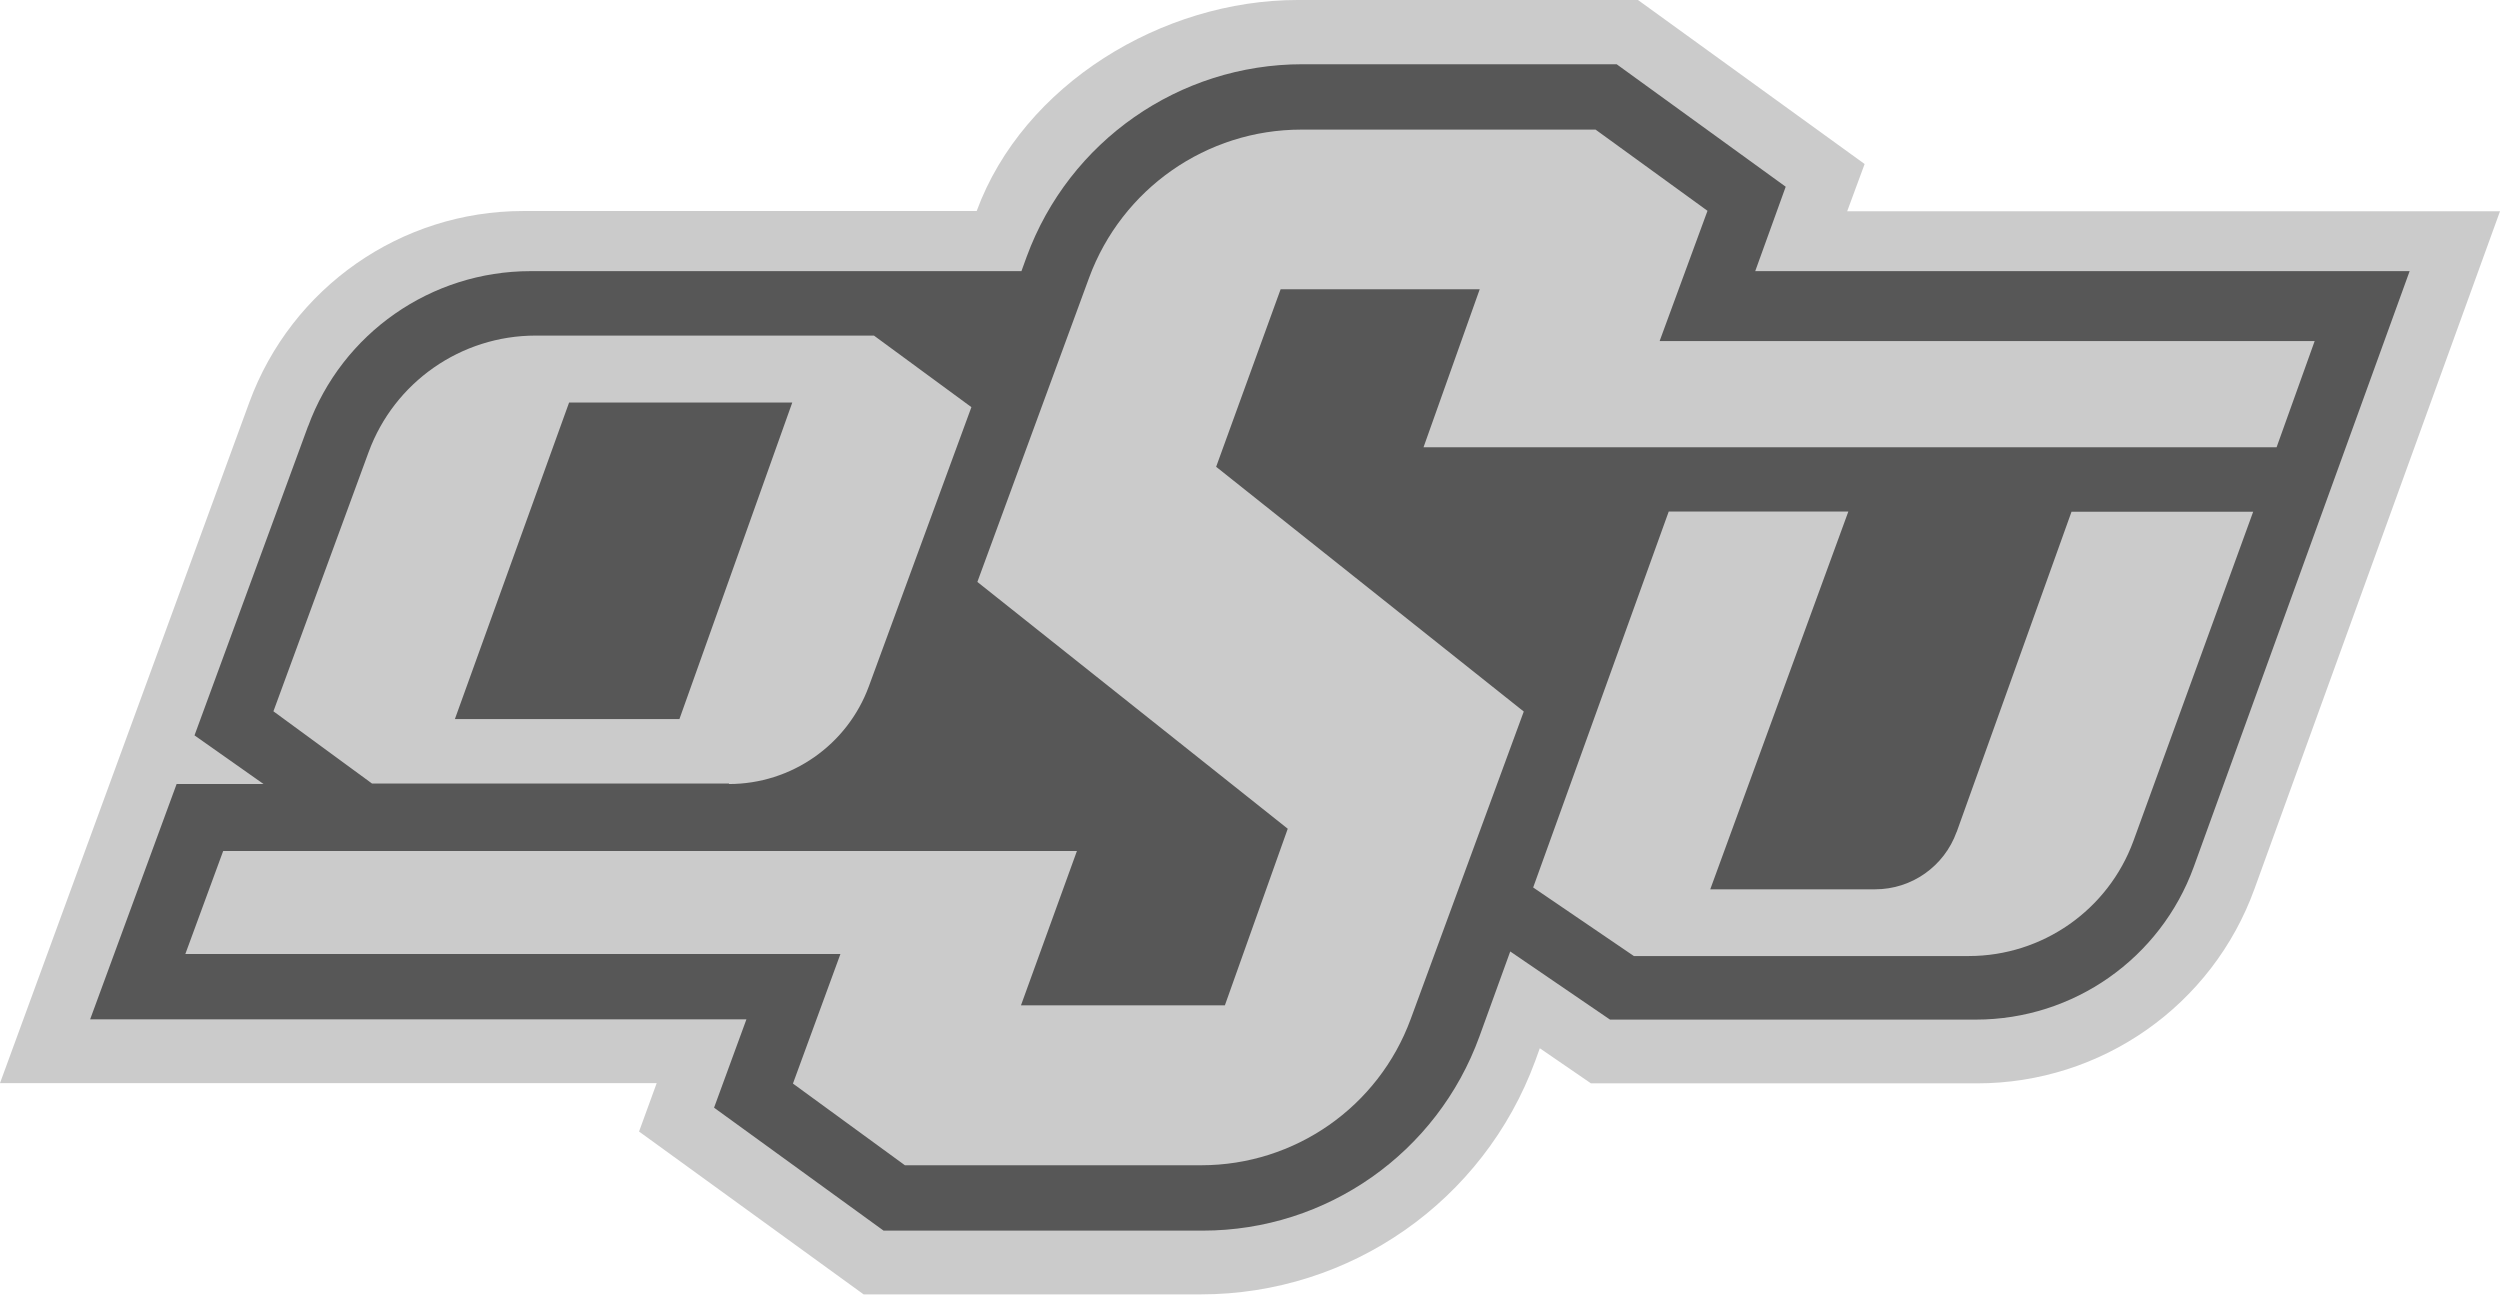
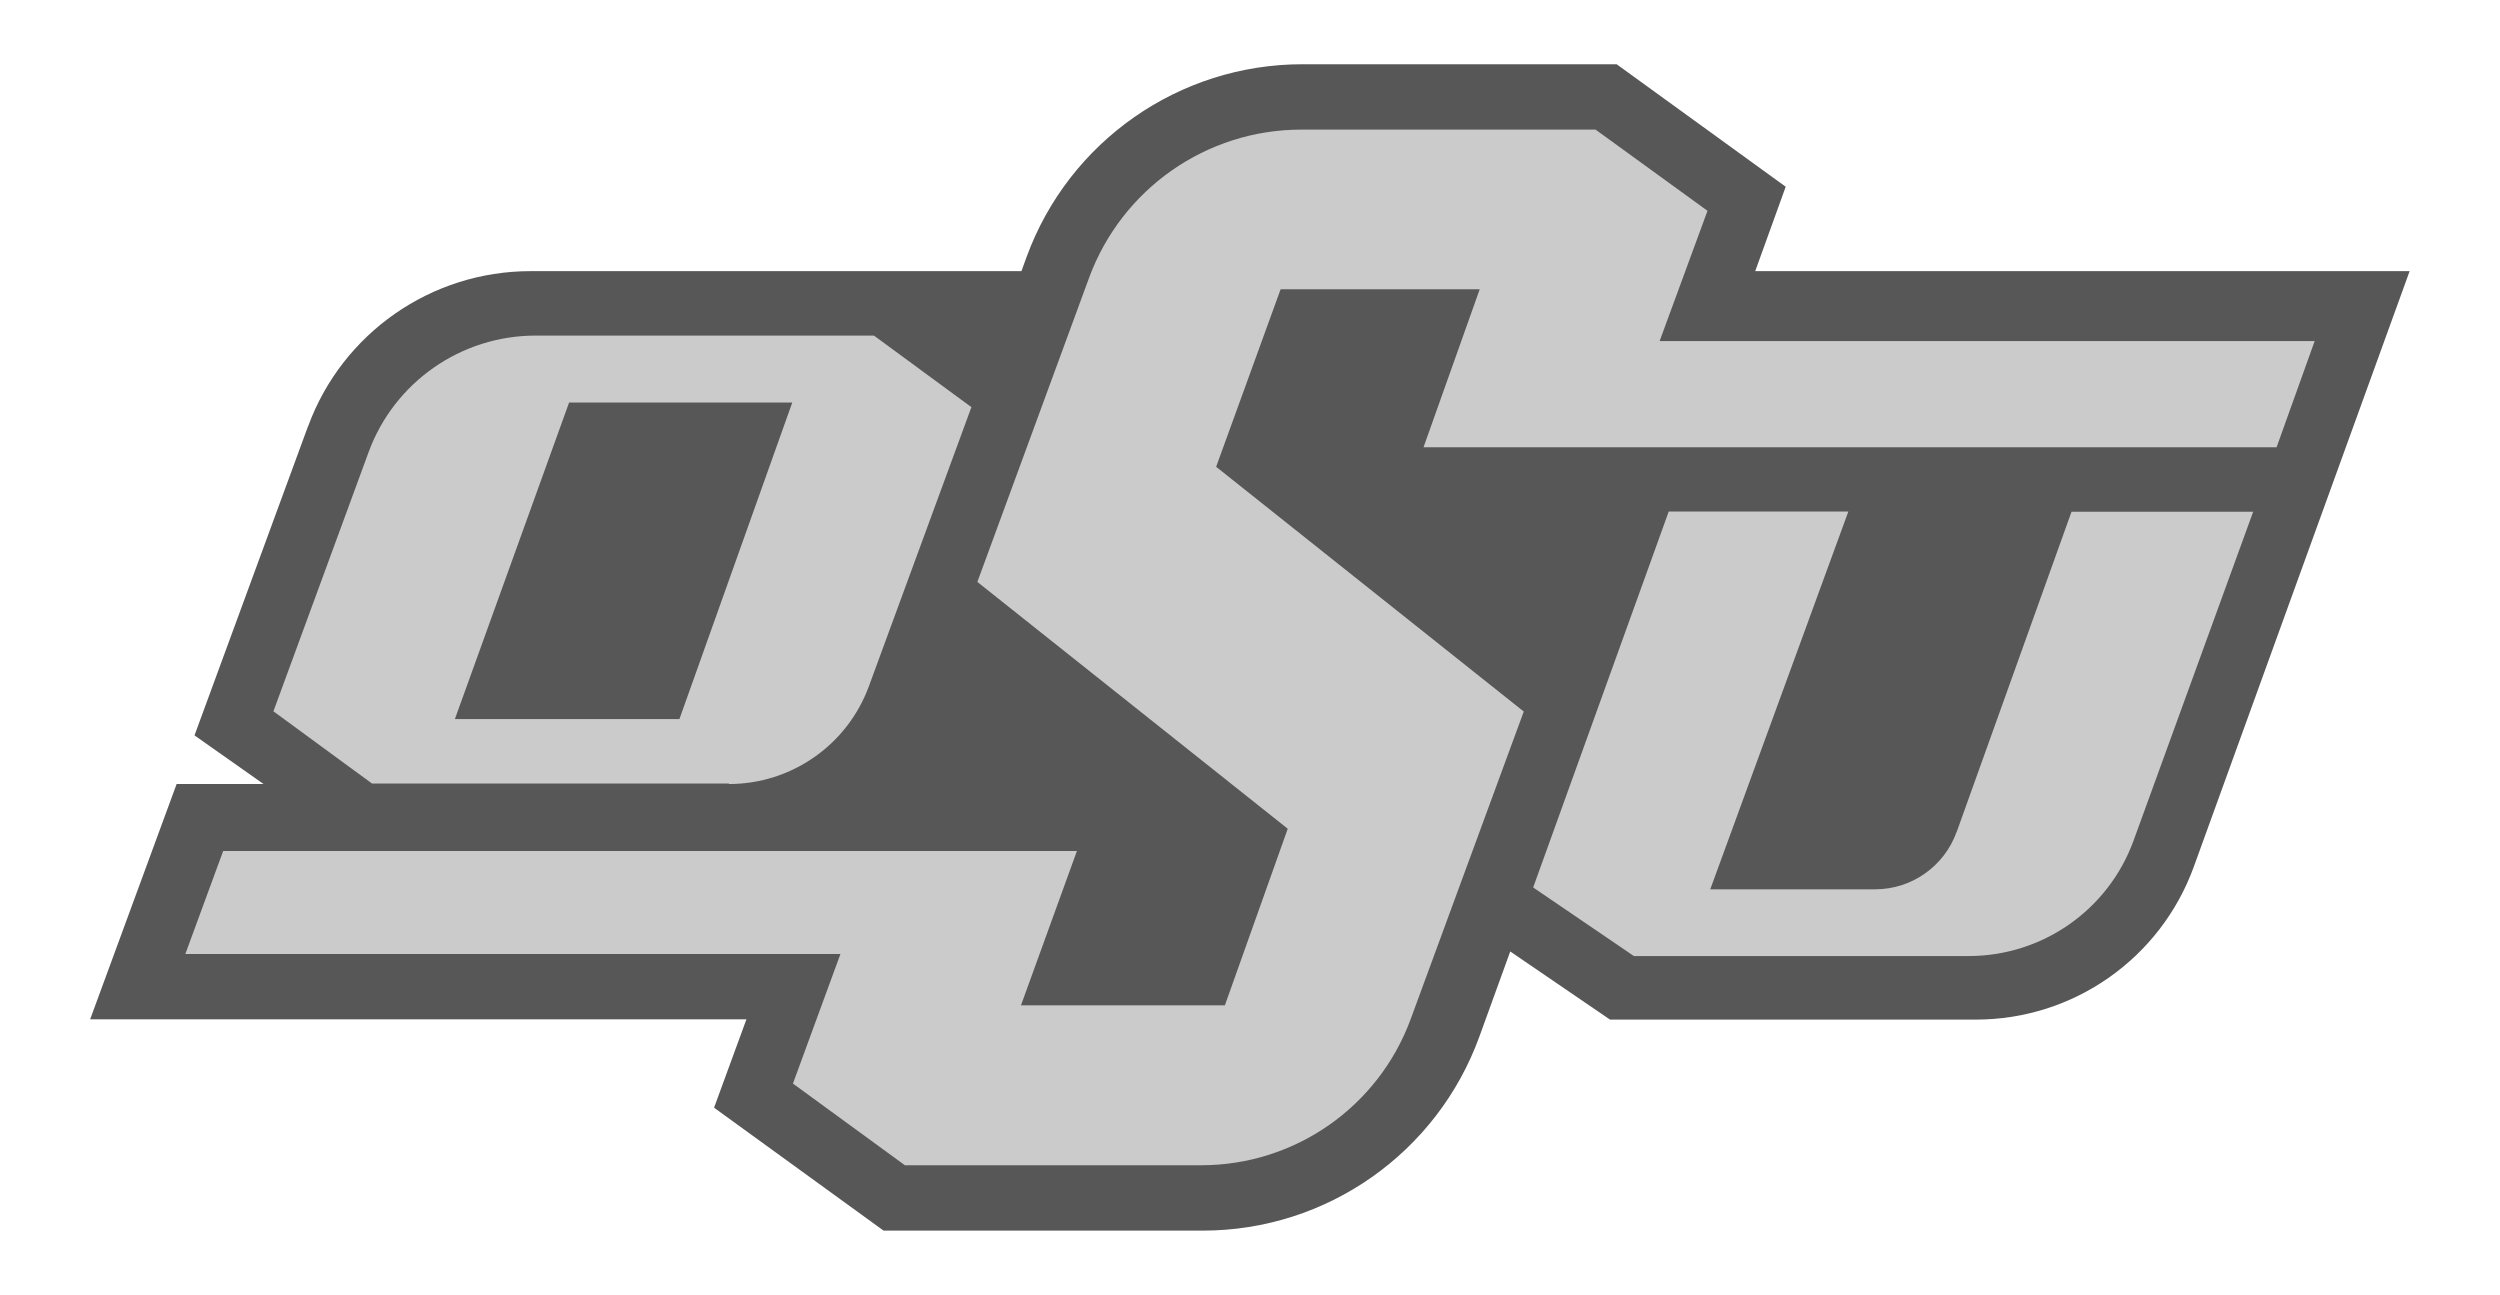
<svg xmlns="http://www.w3.org/2000/svg" width="293.576" height="152" viewBox="0 0 73.394 38">
-   <path d="M28.68 6.195H15.36C11.771 6.195 8.559 8.438 7.32 11.811L0 31.798H19.279L18.761 33.219L25.354 38H35.252C39.636 38 43.556 35.266 45.071 31.145L45.205 30.774L46.707 31.805H58.04C61.69 31.805 64.95 29.522 66.189 26.087L73.394 6.202H54.229L54.741 4.815L48.087 0H38.094C34.128 0 30.04 2.478 28.673 6.195" fill="#cbcbcb" />
  <path d="M9.044 12.512L5.71 21.589L7.737 23.017H5.185L2.646 29.926H21.913L20.963 32.519L25.939 36.128H35.313C38.95 36.128 42.195 33.845 43.434 30.424L44.337 27.933L47.266 29.933H58.007C60.875 29.933 63.428 28.135 64.404 25.448L70.741 7.96H51.529L52.424 5.482L47.461 1.886H38.236C34.62 1.886 31.387 4.142 30.141 7.536L29.987 7.96H15.576C12.66 7.96 10.047 9.778 9.044 12.519" fill="#575757" />
  <path d="M48.727 10L50.128 6.189L46.842 3.805H38.202C35.421 3.805 32.936 5.542 31.973 8.155L28.693 17.084L37.805 24.33L35.959 29.515H29.973L31.616 24.983H6.552L5.441 28.007H24.673L23.279 31.811L26.566 34.209H35.266C38.013 34.209 40.465 32.498 41.414 29.919L44.734 20.889L35.703 13.704L37.596 8.492H43.441L41.791 13.131H66.835L67.953 10.013H48.727V10ZM21.401 23.017C23.232 23.017 24.875 21.872 25.508 20.148L28.518 11.953L25.657 9.852H15.724C13.535 9.852 11.576 11.219 10.822 13.272L8.027 20.882L10.922 23.003H21.401V23.017ZM16.707 11.818H23.259L19.946 21.111H13.354L16.707 11.818ZM57.441 24.424C57.078 25.434 56.121 26.108 55.051 26.108H50.209L54.263 15.017H48.99L45.01 26.054L47.967 28.067H57.798C59.96 28.067 61.892 26.714 62.633 24.687L66.148 15.023H60.815L57.441 24.431V24.424Z" fill="#cbcbcb" />
</svg>
